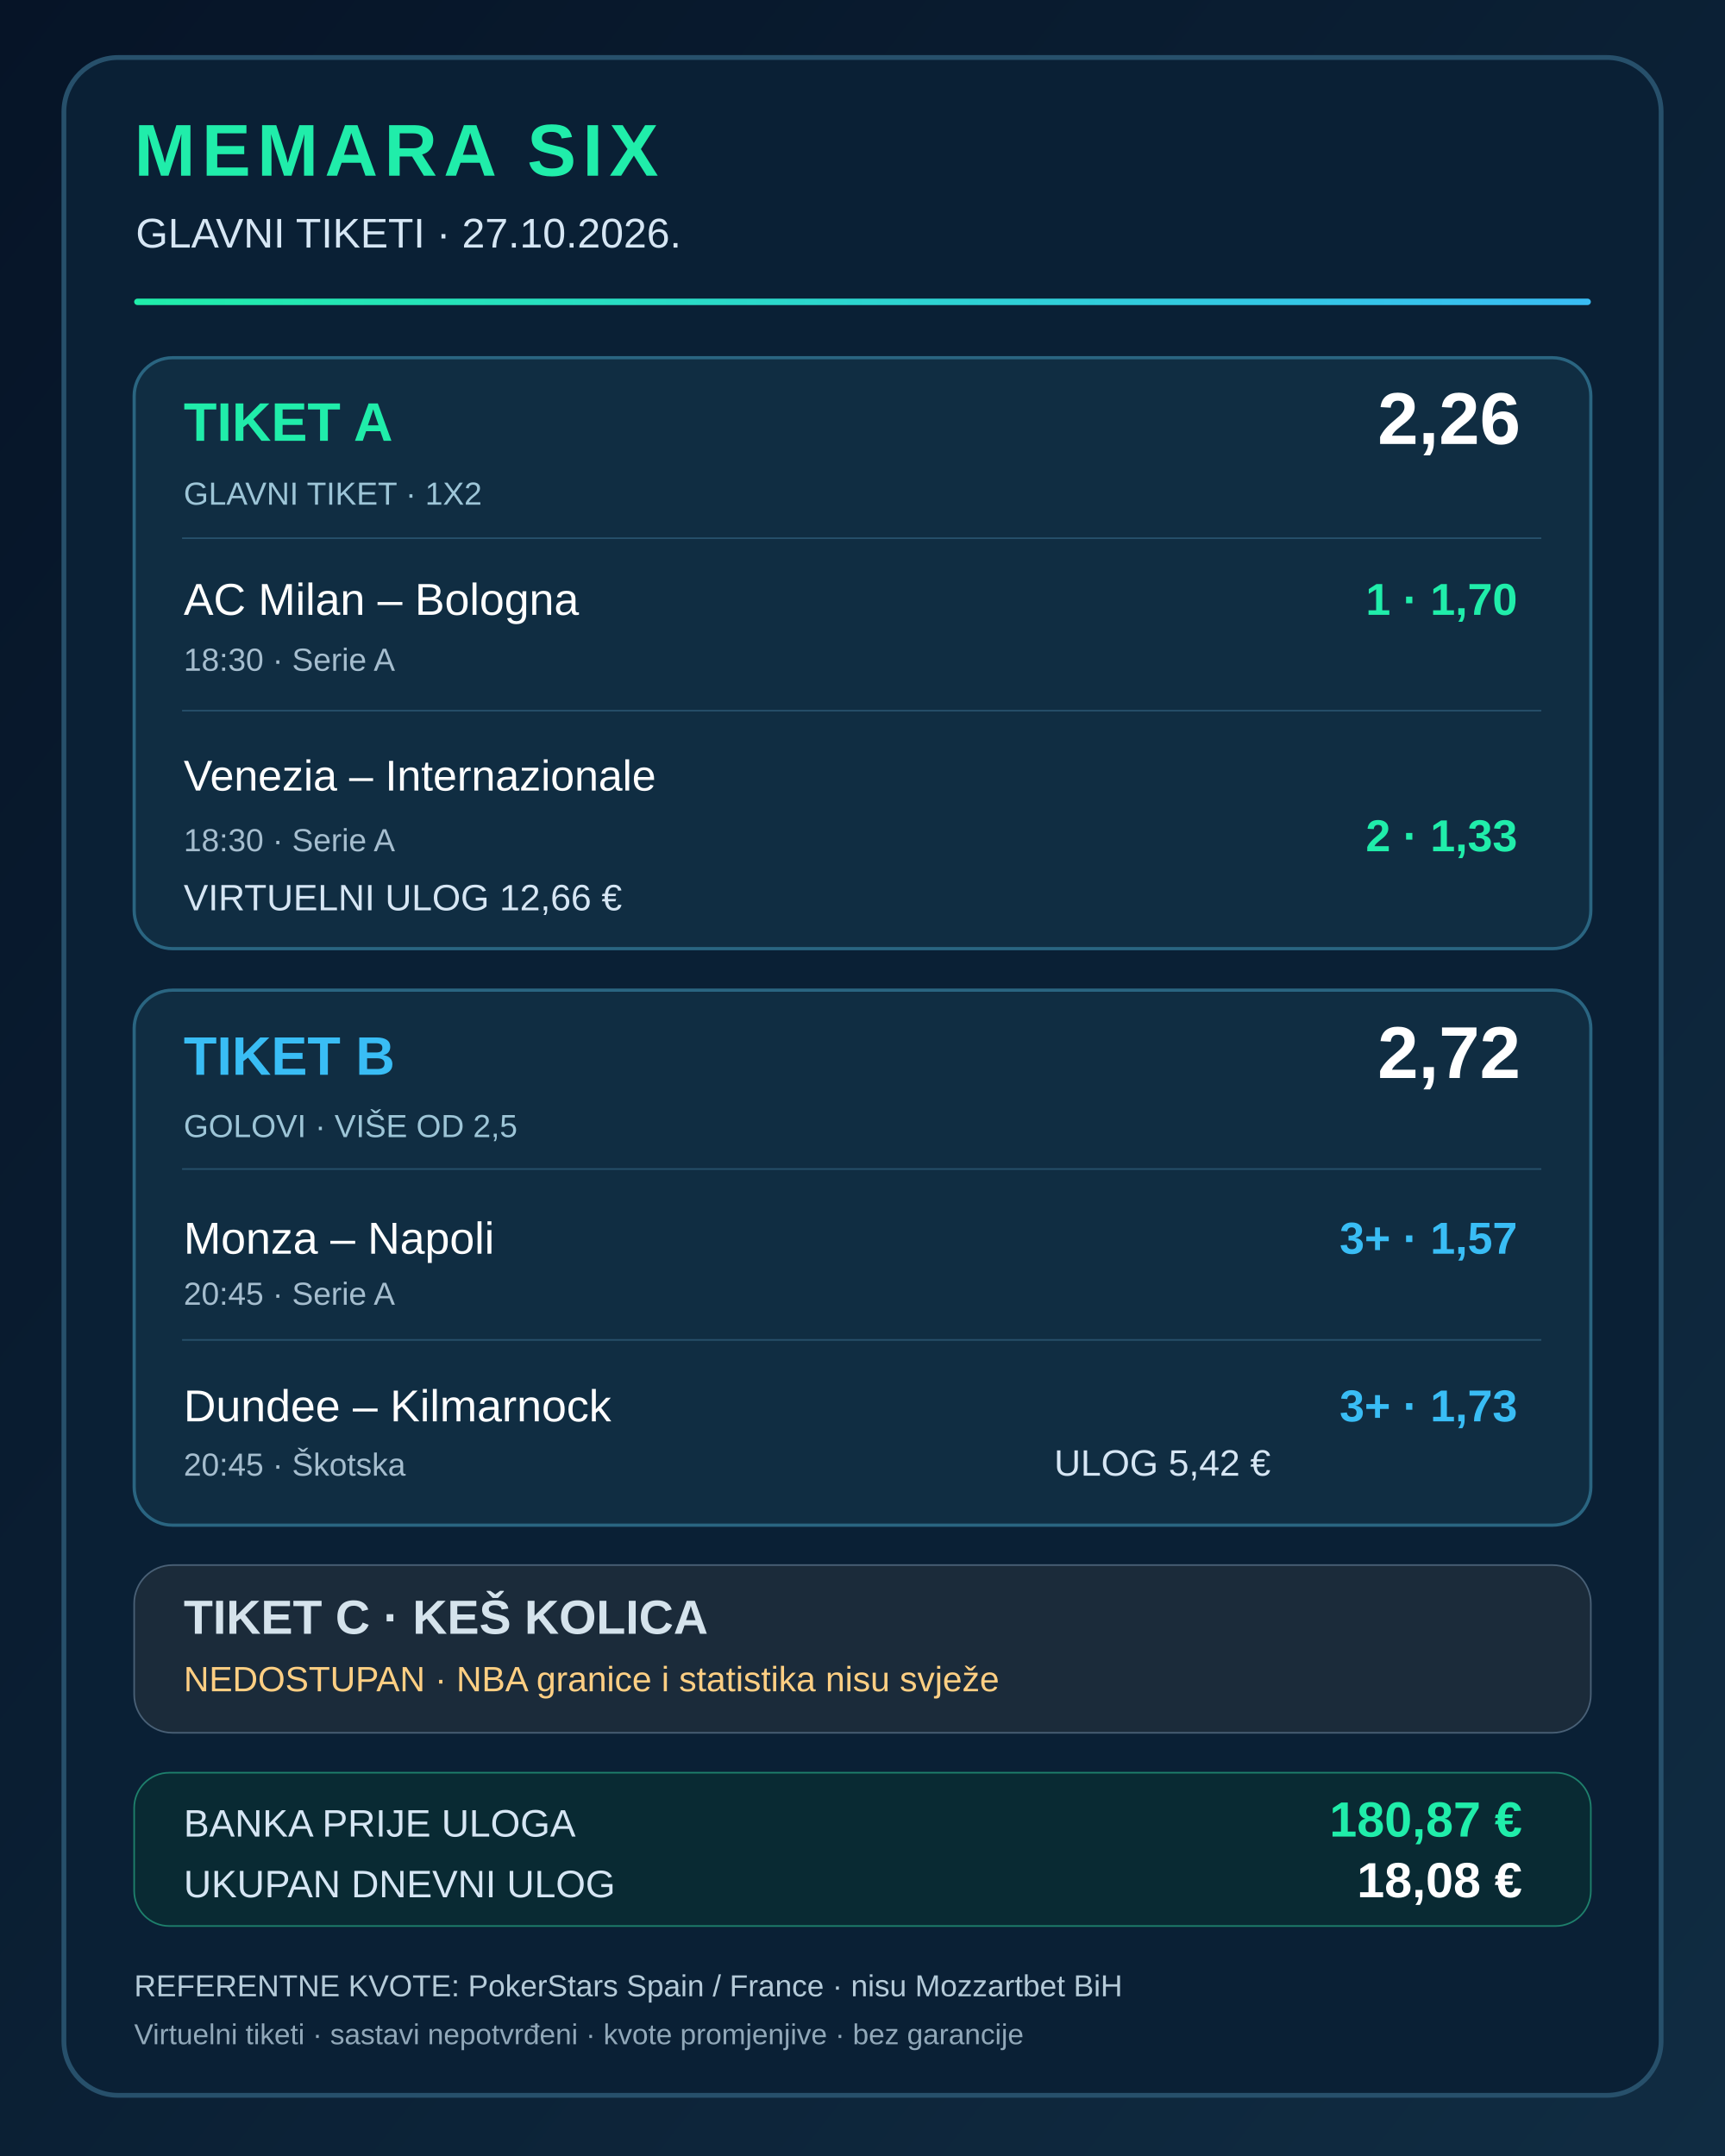
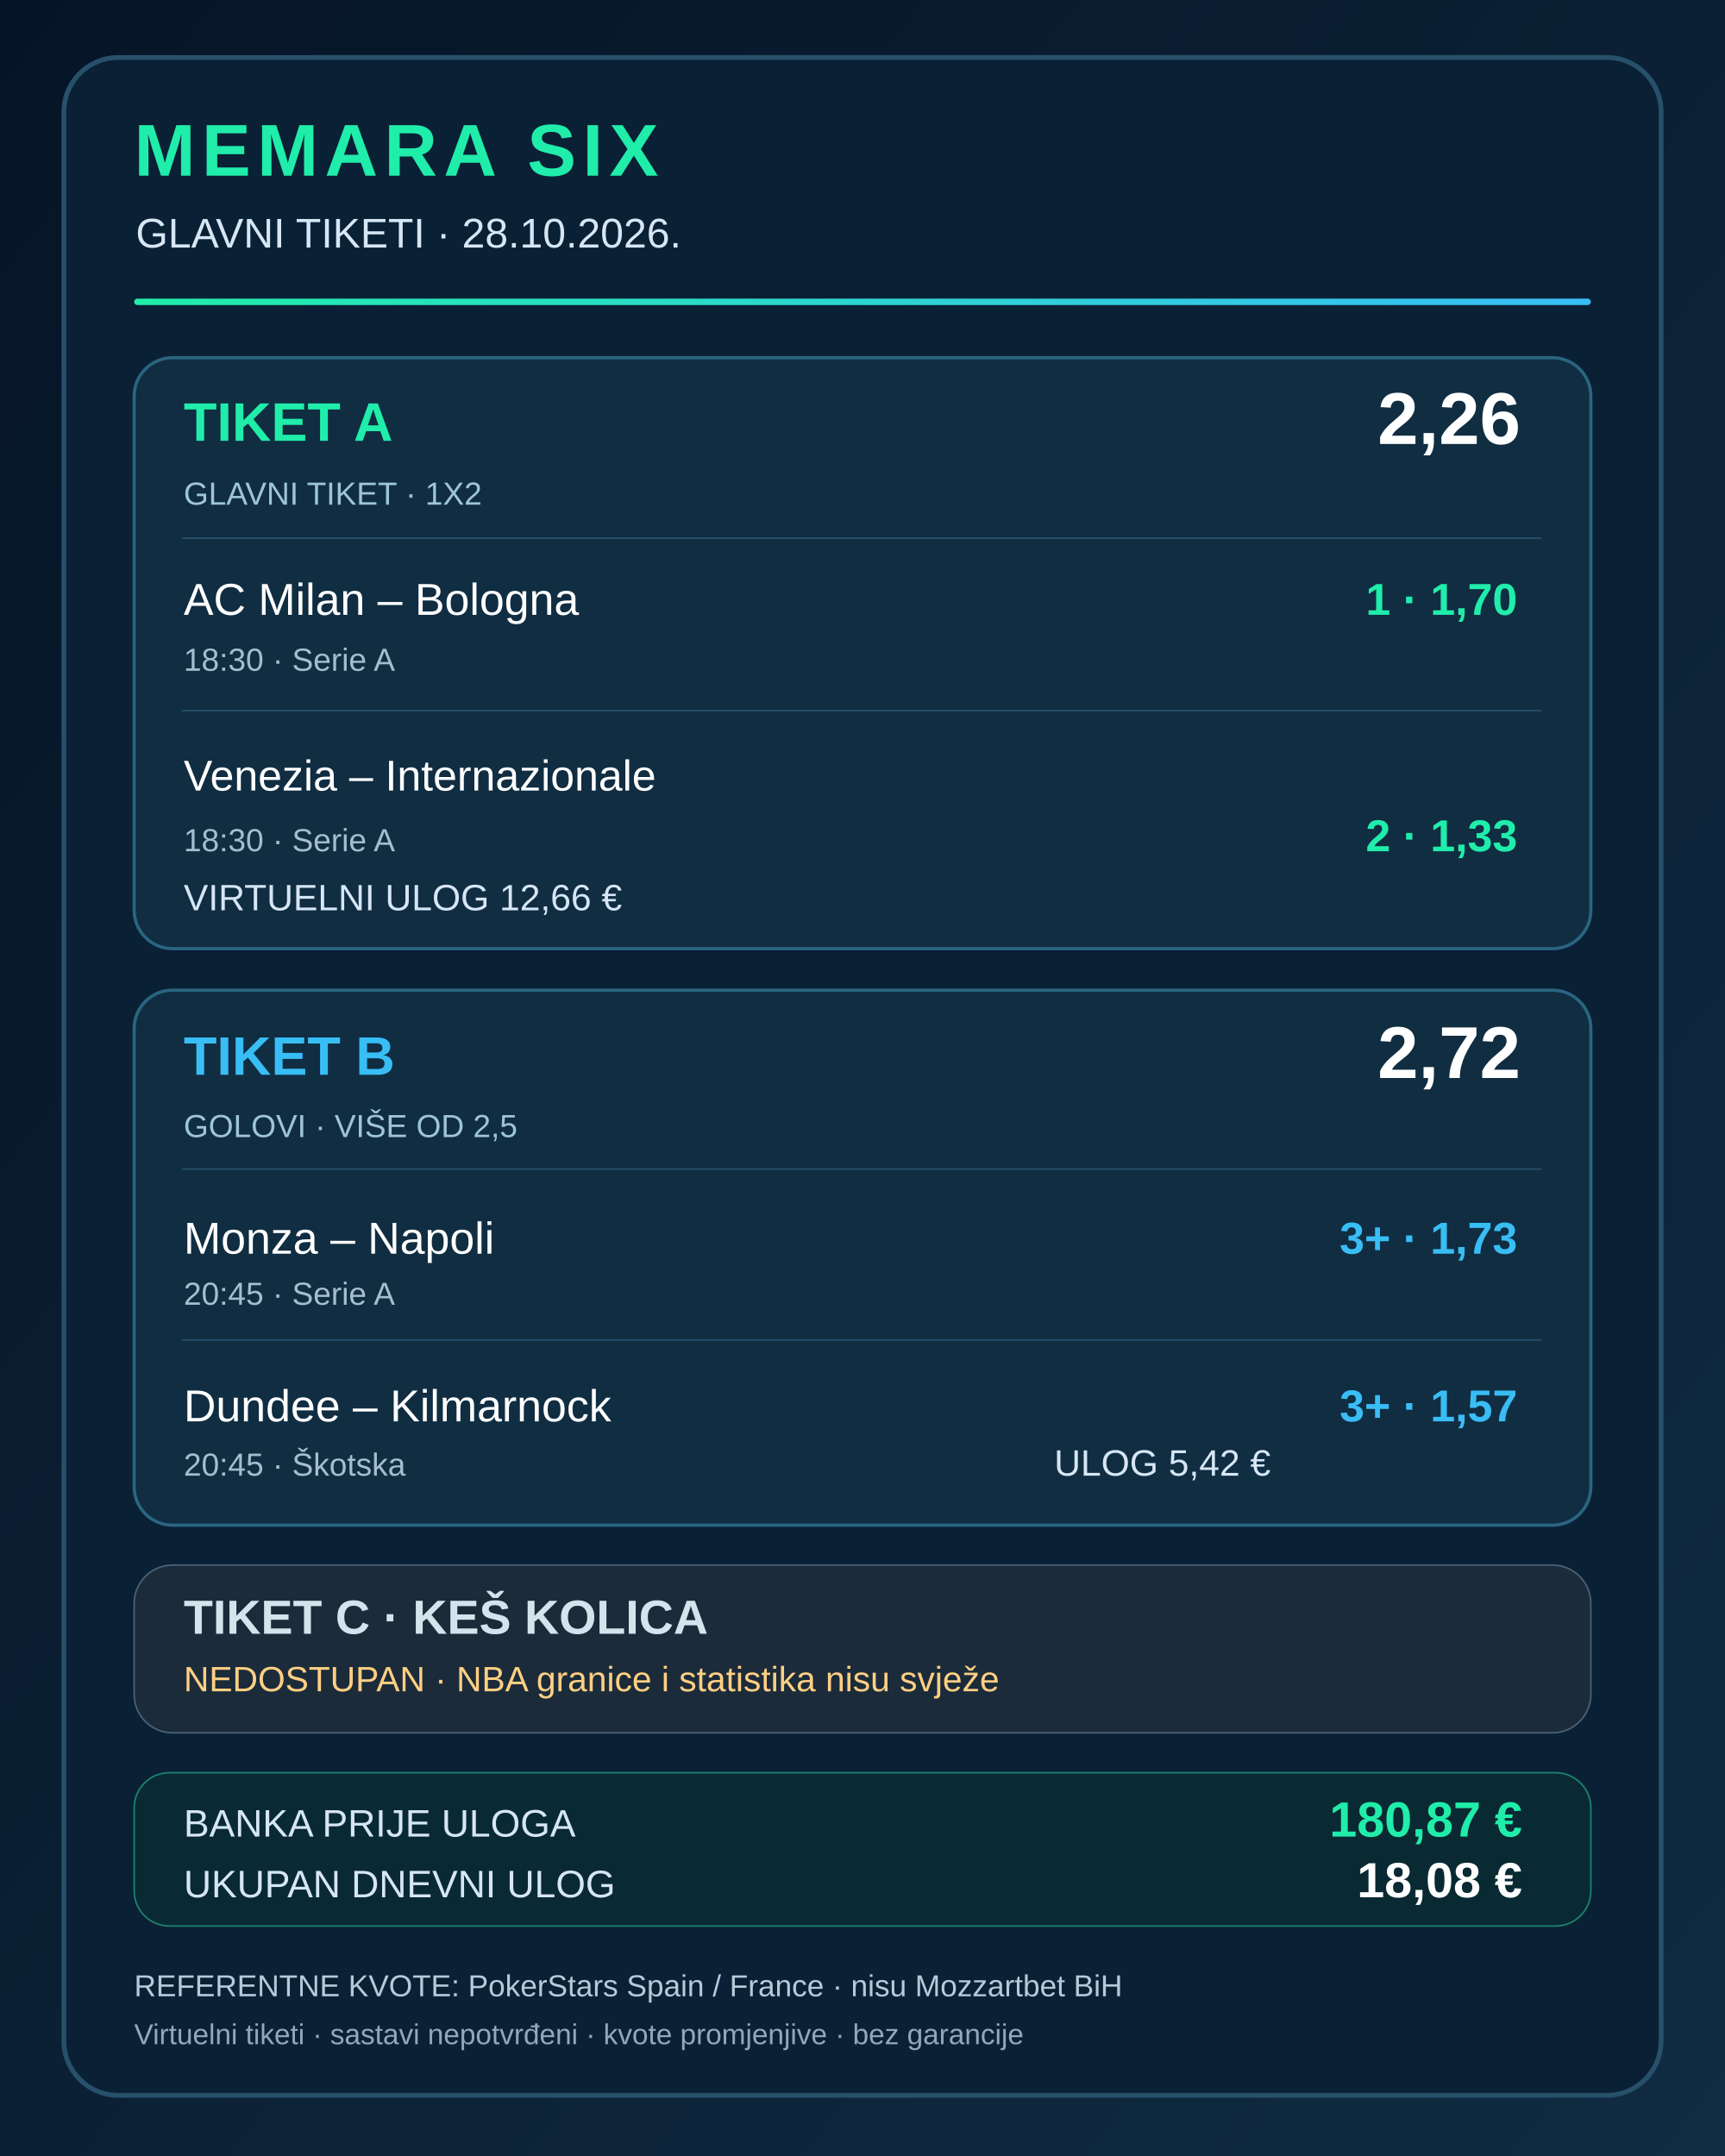
- <svg xmlns="http://www.w3.org/2000/svg" width="1080" height="1350" viewBox="0 0 1080 1350" role="img" aria-label="MEMARA Six poster 28.10.2026, tiket A 2.75, tiket B 2.99, tiket C nedostupan">
+ <svg xmlns="http://www.w3.org/2000/svg" width="1080" height="1350" viewBox="0 0 1080 1350" role="img" aria-label="MEMARA Six poster 28.10.2026, tiket A 2.26, tiket B 2.72, tiket C nedostupan">
  <defs>
    <linearGradient id="bg" x1="0" x2="1" y1="0" y2="1">
      <stop stop-color="#061427" />
      <stop offset="1" stop-color="#102c42" />
    </linearGradient>
    <linearGradient id="accent" x1="0" x2="1">
      <stop stop-color="#20edaa" />
      <stop offset="1" stop-color="#39bdf5" />
    </linearGradient>
  </defs>
  <rect width="1080" height="1350" fill="url(#bg)" />
  <rect x="40" y="36" width="1000" height="1276" rx="34" fill="#0a2035" stroke="#27506b" stroke-width="3" />
  <text x="84" y="110" fill="#20edaa" font-family="Arial,sans-serif" font-size="46" font-weight="bold" letter-spacing="4">MEMARA SIX</text>
-   <text x="85" y="155" fill="#d6e6f4" font-family="Arial,sans-serif" font-size="26">GLAVNI TIKETI  ·  27.10.2026.</text>
+   <text x="85" y="155" fill="#d6e6f4" font-family="Arial,sans-serif" font-size="26">GLAVNI TIKETI  ·  28.10.2026.</text>
  <rect x="84" y="187" width="912" height="4" rx="2" fill="url(#accent)" />
  <rect x="84" y="224" width="912" height="370" rx="24" fill="#102d42" stroke="#2a6581" stroke-width="2" />
  <text x="115" y="276" fill="#20edaa" font-family="Arial,sans-serif" font-size="34" font-weight="bold">TIKET A</text>
  <text x="952" y="278" text-anchor="end" fill="#ffffff" font-family="Arial,sans-serif" font-size="46" font-weight="bold">2,26</text>
  <text x="115" y="316" fill="#9dc5d7" font-family="Arial,sans-serif" font-size="20">GLAVNI TIKET · 1X2</text>
  <line x1="114" y1="337" x2="965" y2="337" stroke="#27506b" />
  <text x="115" y="385" fill="#ffffff" font-family="Arial,sans-serif" font-size="28">AC Milan – Bologna</text>
  <text x="950" y="385" text-anchor="end" fill="#20edaa" font-family="Arial,sans-serif" font-size="28" font-weight="bold">1 · 1,70</text>
  <text x="115" y="420" fill="#a5bdce" font-family="Arial,sans-serif" font-size="20">18:30 · Serie A</text>
  <line x1="114" y1="445" x2="965" y2="445" stroke="#27506b" />
  <text x="115" y="495" fill="#ffffff" font-family="Arial,sans-serif" font-size="27">Venezia – Internazionale</text>
  <text x="950" y="533" text-anchor="end" fill="#20edaa" font-family="Arial,sans-serif" font-size="28" font-weight="bold">2 · 1,33</text>
  <text x="115" y="533" fill="#a5bdce" font-family="Arial,sans-serif" font-size="20">18:30 · Serie A</text>
  <text x="115" y="570" fill="#d6e6f4" font-family="Arial,sans-serif" font-size="23">VIRTUELNI ULOG  12,66 €</text>
  <rect x="84" y="620" width="912" height="335" rx="24" fill="#102d42" stroke="#2a6581" stroke-width="2" />
  <text x="115" y="673" fill="#39bdf5" font-family="Arial,sans-serif" font-size="34" font-weight="bold">TIKET B</text>
  <text x="952" y="675" text-anchor="end" fill="#ffffff" font-family="Arial,sans-serif" font-size="46" font-weight="bold">2,72</text>
  <text x="115" y="712" fill="#9dc5d7" font-family="Arial,sans-serif" font-size="20">GOLOVI · VIŠE OD 2,5</text>
  <line x1="114" y1="732" x2="965" y2="732" stroke="#27506b" />
  <text x="115" y="785" fill="#ffffff" font-family="Arial,sans-serif" font-size="28">Monza – Napoli</text>
-   <text x="950" y="785" text-anchor="end" fill="#39bdf5" font-family="Arial,sans-serif" font-size="28" font-weight="bold">3+ · 1,57</text>
+   <text x="950" y="785" text-anchor="end" fill="#39bdf5" font-family="Arial,sans-serif" font-size="28" font-weight="bold">3+ · 1,73</text>
  <text x="115" y="817" fill="#a5bdce" font-family="Arial,sans-serif" font-size="20">20:45 · Serie A</text>
  <line x1="114" y1="839" x2="965" y2="839" stroke="#27506b" />
  <text x="115" y="890" fill="#ffffff" font-family="Arial,sans-serif" font-size="28">Dundee – Kilmarnock</text>
-   <text x="950" y="890" text-anchor="end" fill="#39bdf5" font-family="Arial,sans-serif" font-size="28" font-weight="bold">3+ · 1,73</text>
+   <text x="950" y="890" text-anchor="end" fill="#39bdf5" font-family="Arial,sans-serif" font-size="28" font-weight="bold">3+ · 1,57</text>
  <text x="115" y="924" fill="#a5bdce" font-family="Arial,sans-serif" font-size="20">20:45 · Škotska</text>
  <text x="660" y="924" fill="#d6e6f4" font-family="Arial,sans-serif" font-size="23">ULOG  5,42 €</text>
  <rect x="84" y="980" width="912" height="105" rx="24" fill="#1b2b3a" stroke="#496076" />
  <text x="115" y="1023" fill="#d5e3ec" font-family="Arial,sans-serif" font-size="30" font-weight="bold">TIKET C · KEŠ KOLICA</text>
  <text x="115" y="1059" fill="#ffcf83" font-family="Arial,sans-serif" font-size="22">NEDOSTUPAN · NBA granice i statistika nisu svježe</text>
  <rect x="84" y="1110" width="912" height="96" rx="22" fill="#092a33" stroke="#1e806c" />
  <text x="115" y="1150" fill="#d6e6f4" font-family="Arial,sans-serif" font-size="24">BANKA PRIJE ULOGA</text>
  <text x="953" y="1150" text-anchor="end" fill="#20edaa" font-family="Arial,sans-serif" font-size="31" font-weight="bold">180,87 €</text>
  <text x="115" y="1188" fill="#d6e6f4" font-family="Arial,sans-serif" font-size="24">UKUPAN DNEVNI ULOG</text>
  <text x="953" y="1188" text-anchor="end" fill="#ffffff" font-family="Arial,sans-serif" font-size="31" font-weight="bold">18,08 €</text>
  <text x="84" y="1250" fill="#b5cbd9" font-family="Arial,sans-serif" font-size="19">REFERENTNE KVOTE: PokerStars Spain / France · nisu Mozzartbet BiH</text>
  <text x="84" y="1280" fill="#91a8b9" font-family="Arial,sans-serif" font-size="18">Virtuelni tiketi · sastavi nepotvrđeni · kvote promjenjive · bez garancije</text>
</svg>
